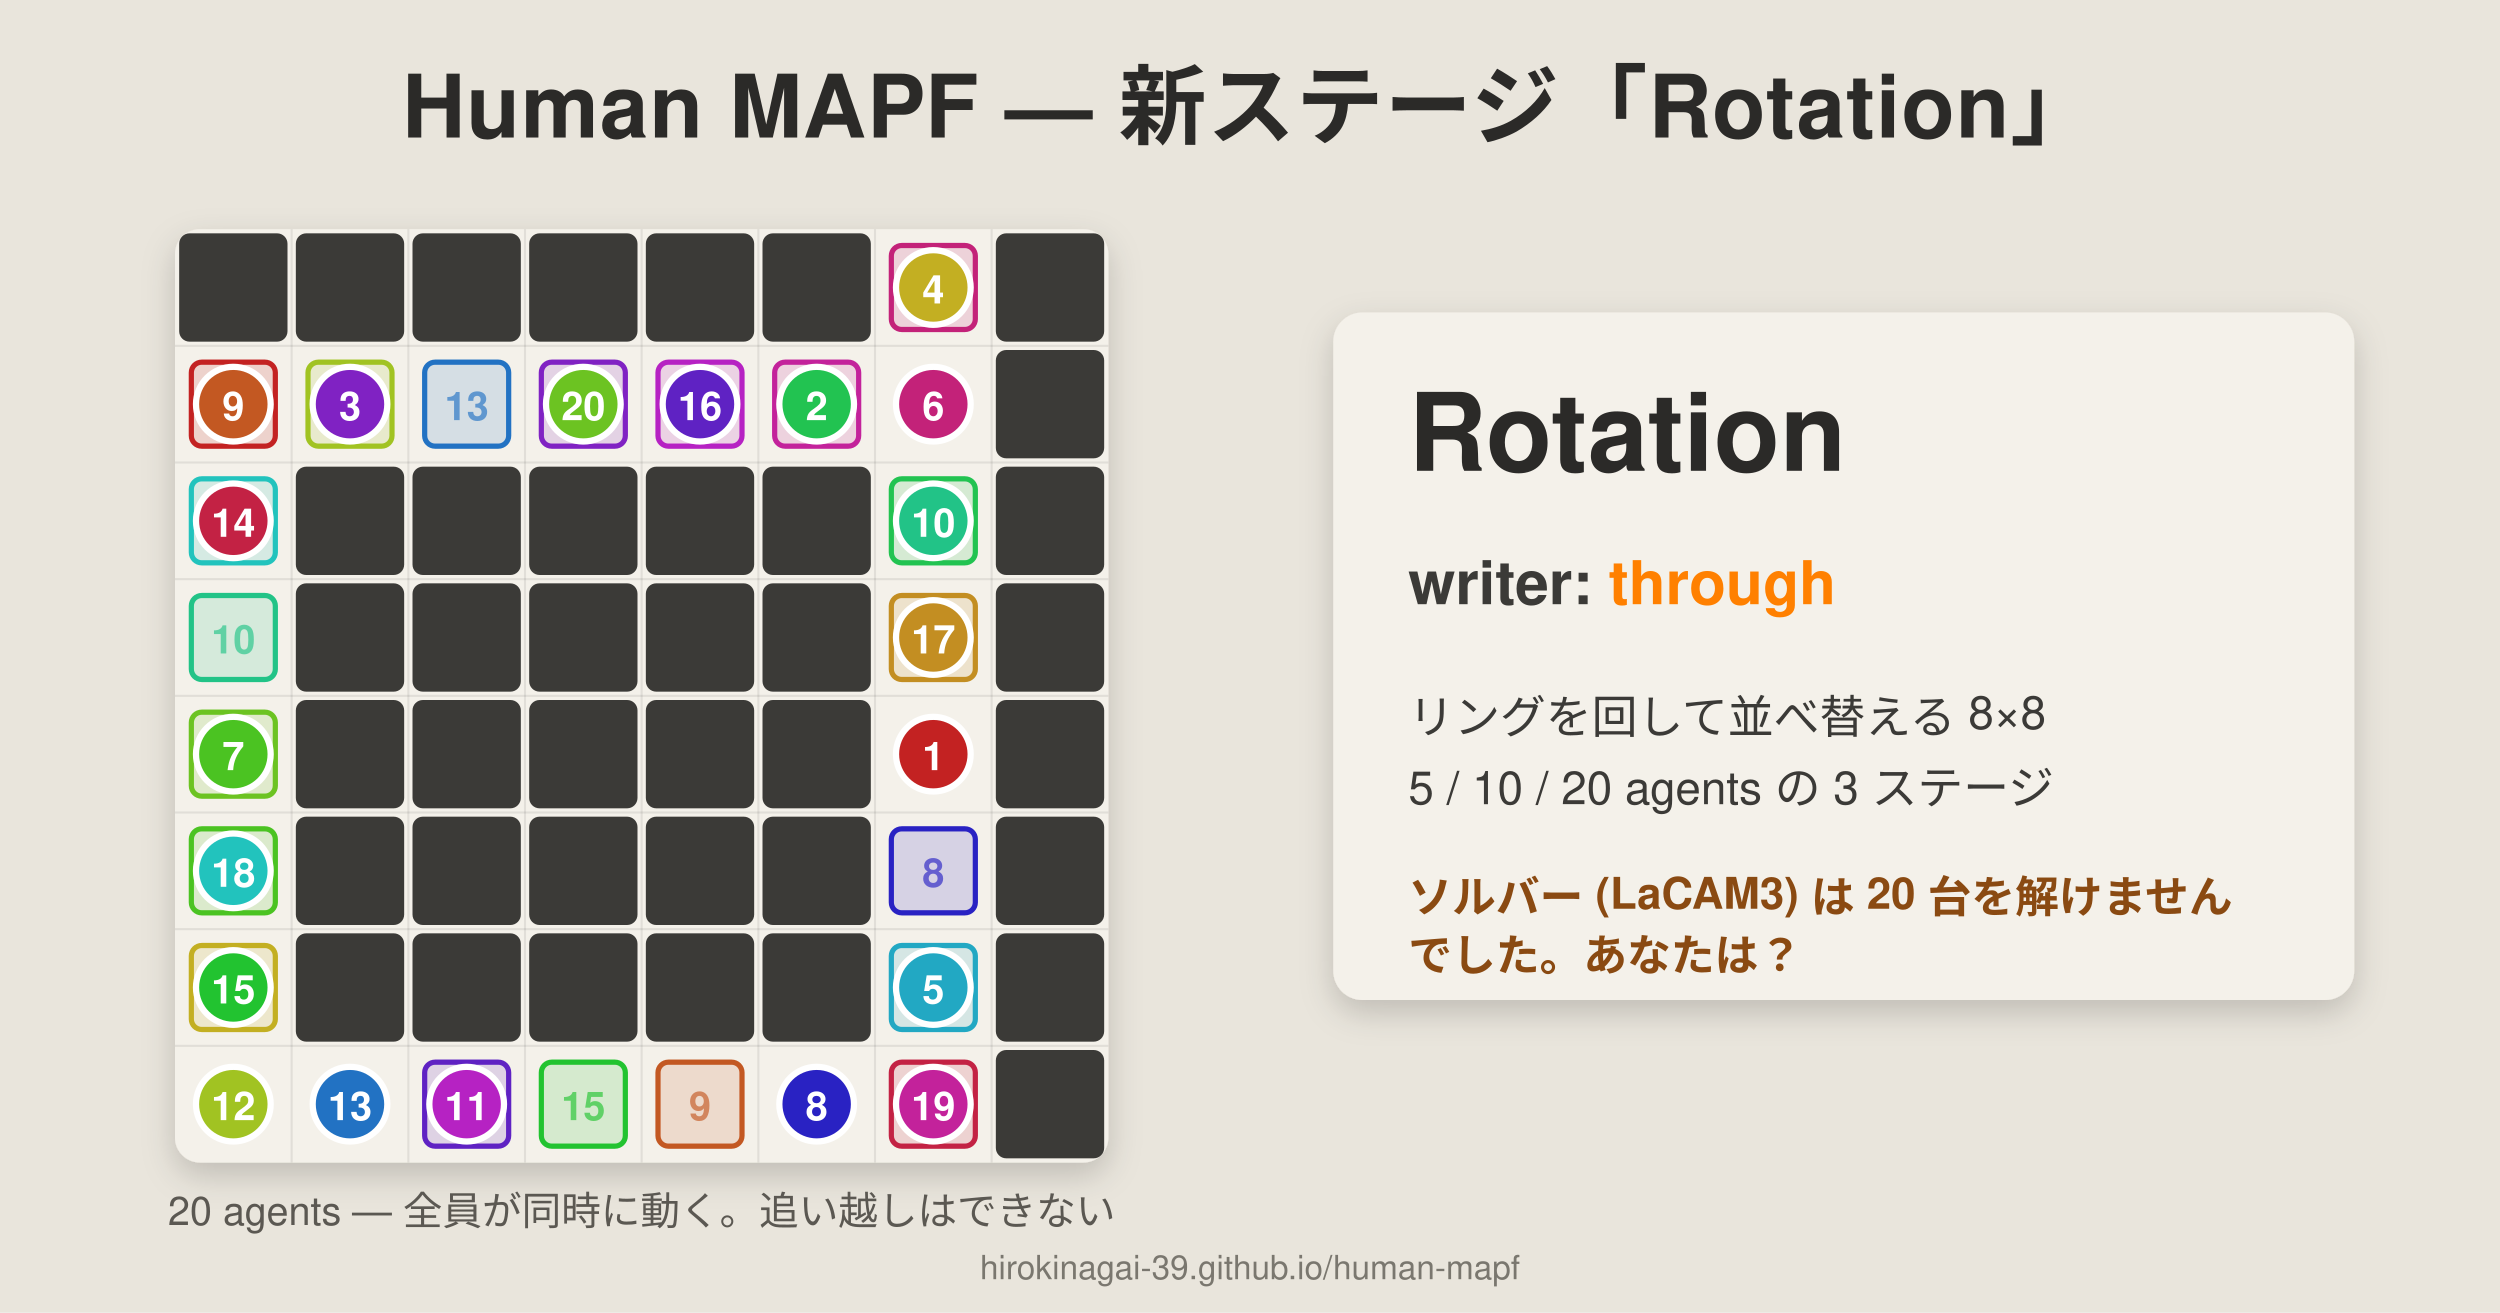
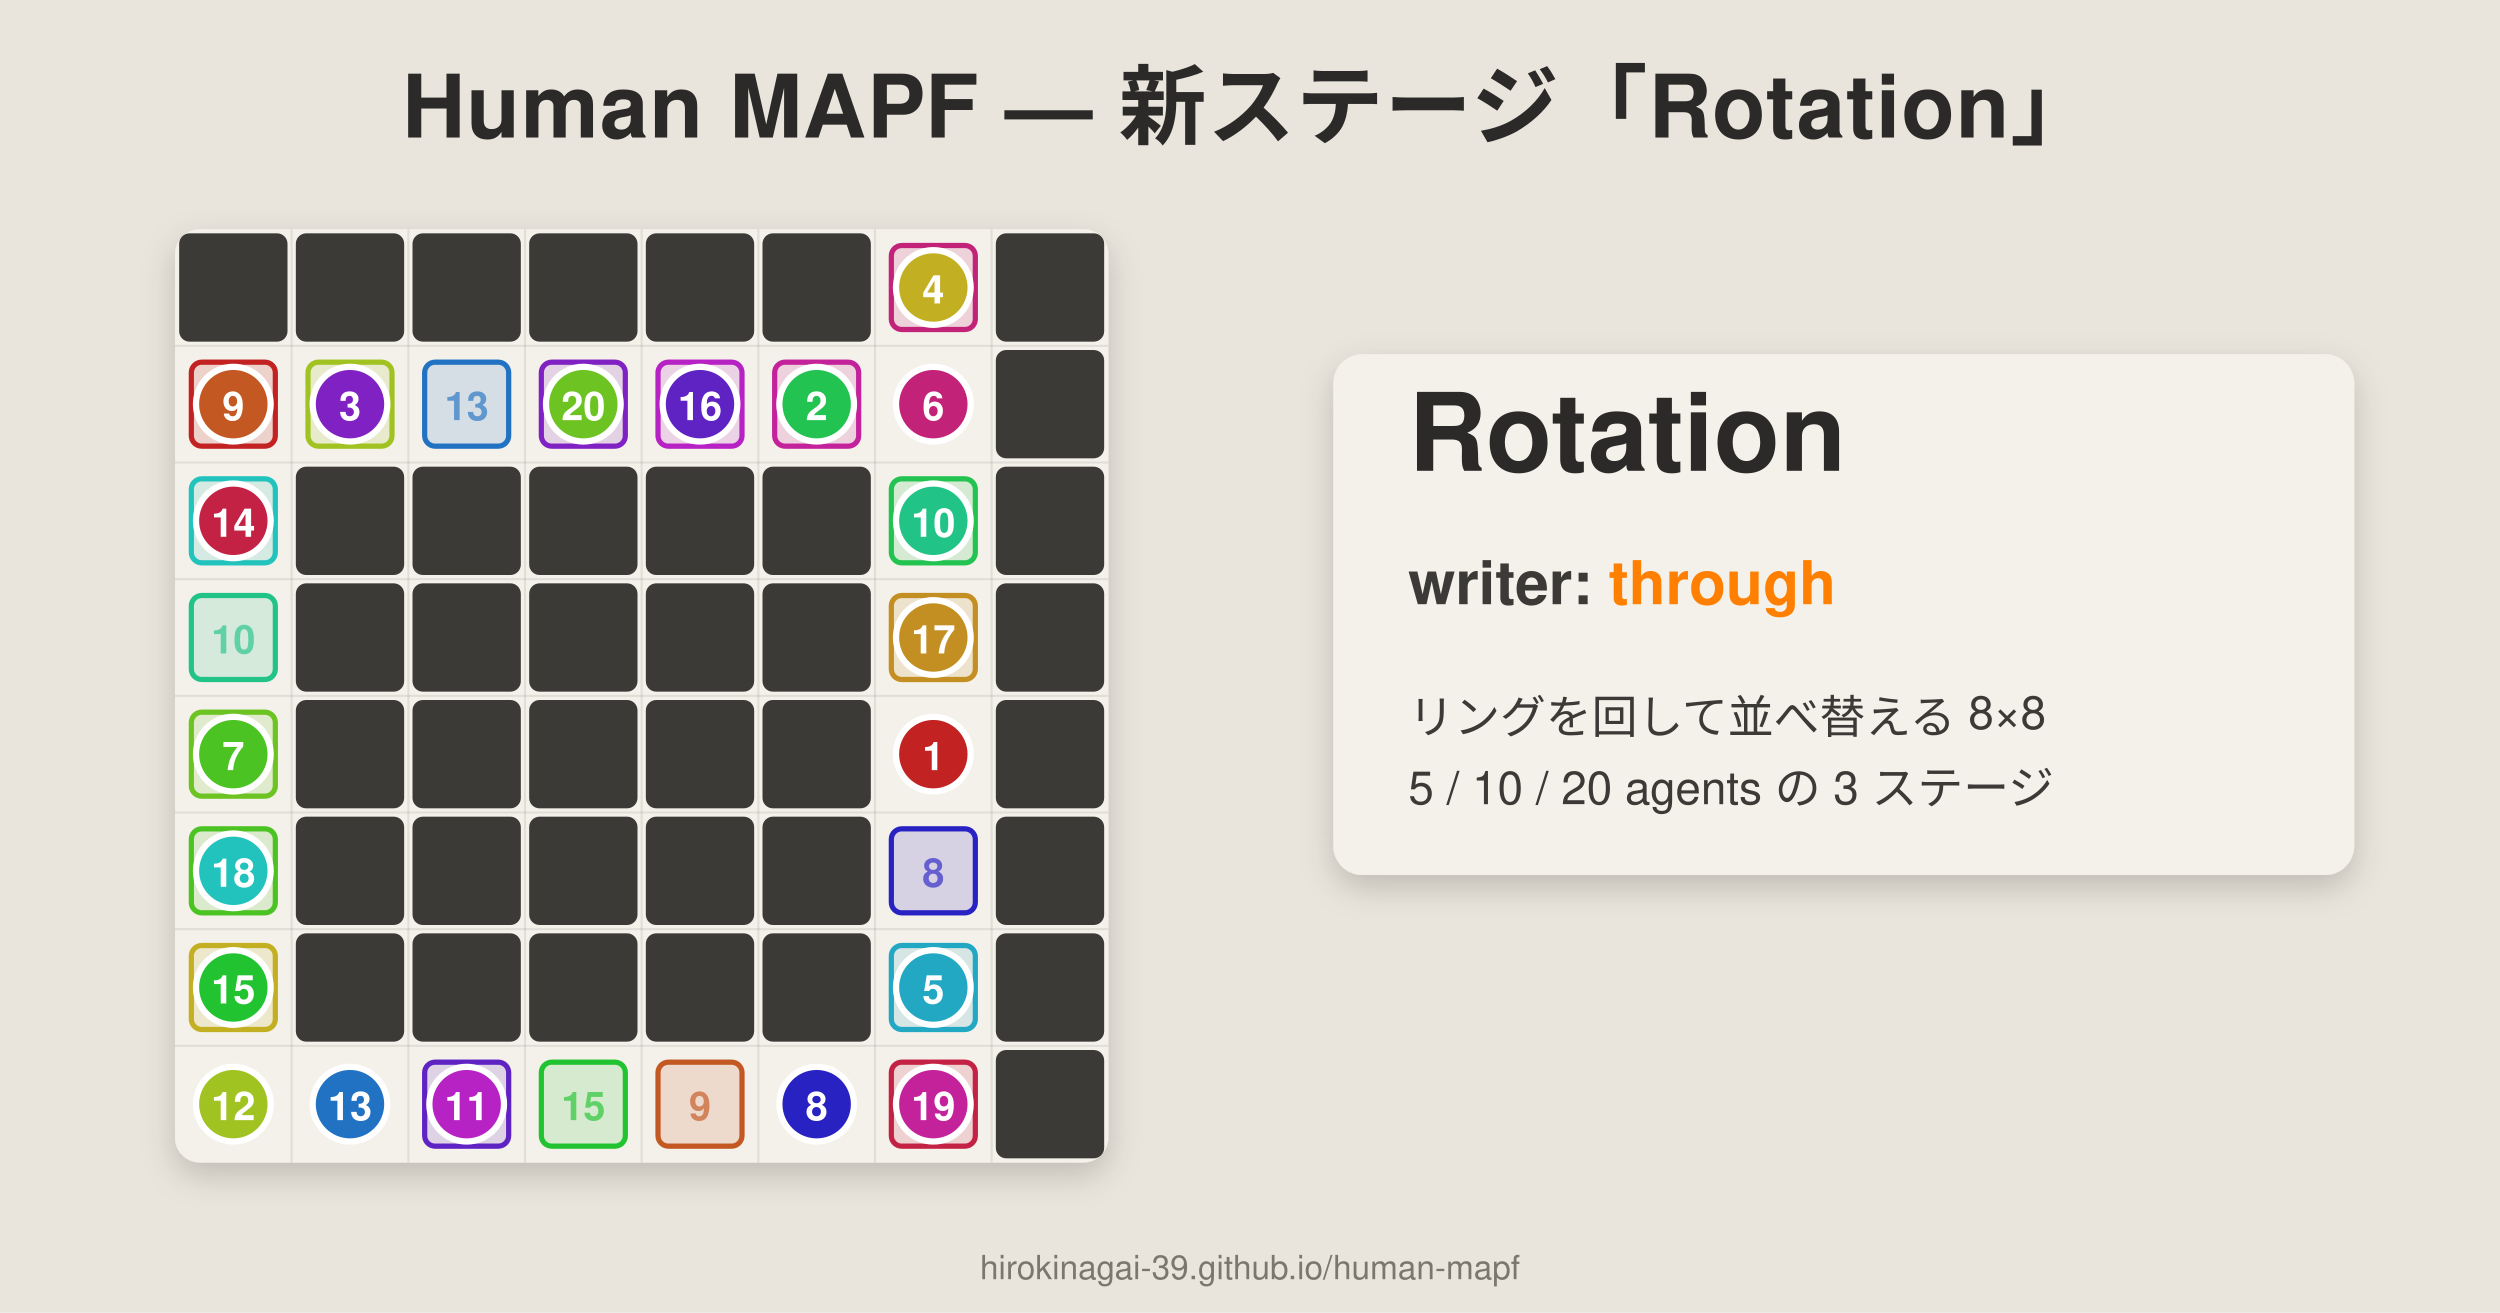
<svg xmlns="http://www.w3.org/2000/svg" width="1200" height="630" viewBox="0 0 1200 630" font-family="'Helvetica Neue', Helvetica, Arial, 'Hiragino Sans', 'Noto Sans JP', sans-serif">
  <defs>
    <filter id="shadow" x="-10%" y="-10%" width="120%" height="130%">
      <feDropShadow dx="0" dy="6" stdDeviation="8" flood-color="#000" flood-opacity="0.18" />
    </filter>
    <marker id="arr" viewBox="0 0 8 8" refX="6" refY="4" markerWidth="7" markerHeight="7" orient="auto">
      <path d="M0 0 L8 4 L0 8 z" fill="#b8b2a6" />
    </marker>
  </defs>
  <rect width="1200" height="630" fill="#e9e5dc" />
  <text x="600" y="66" font-size="42" font-weight="800" fill="#2b2a28" text-anchor="middle" letter-spacing="0.5">Human MAPF — 新ステージ「Rotation」</text>
  <g filter="url(#shadow)">
    <rect x="84" y="110" width="448" height="448" rx="12" fill="#f4f1ea" />
  </g>
  <g stroke="#000" stroke-opacity="0.08" stroke-width="1">
    <line x1="140" y1="110" x2="140" y2="558" />
    <line x1="84" y1="166" x2="532" y2="166" />
    <line x1="196" y1="110" x2="196" y2="558" />
    <line x1="84" y1="222" x2="532" y2="222" />
    <line x1="252" y1="110" x2="252" y2="558" />
    <line x1="84" y1="278" x2="532" y2="278" />
    <line x1="308" y1="110" x2="308" y2="558" />
    <line x1="84" y1="334" x2="532" y2="334" />
    <line x1="364" y1="110" x2="364" y2="558" />
    <line x1="84" y1="390" x2="532" y2="390" />
    <line x1="420" y1="110" x2="420" y2="558" />
    <line x1="84" y1="446" x2="532" y2="446" />
    <line x1="476" y1="110" x2="476" y2="558" />
    <line x1="84" y1="502" x2="532" y2="502" />
  </g>
  <rect x="86" y="112" width="52" height="52" rx="5" fill="#3b3a37" />
  <rect x="142" y="112" width="52" height="52" rx="5" fill="#3b3a37" />
  <rect x="198" y="112" width="52" height="52" rx="5" fill="#3b3a37" />
  <rect x="254" y="112" width="52" height="52" rx="5" fill="#3b3a37" />
  <rect x="310" y="112" width="52" height="52" rx="5" fill="#3b3a37" />
  <rect x="366" y="112" width="52" height="52" rx="5" fill="#3b3a37" />
  <rect x="478" y="112" width="52" height="52" rx="5" fill="#3b3a37" />
  <rect x="478" y="168" width="52" height="52" rx="5" fill="#3b3a37" />
  <rect x="142" y="224" width="52" height="52" rx="5" fill="#3b3a37" />
  <rect x="198" y="224" width="52" height="52" rx="5" fill="#3b3a37" />
  <rect x="254" y="224" width="52" height="52" rx="5" fill="#3b3a37" />
  <rect x="310" y="224" width="52" height="52" rx="5" fill="#3b3a37" />
  <rect x="366" y="224" width="52" height="52" rx="5" fill="#3b3a37" />
  <rect x="478" y="224" width="52" height="52" rx="5" fill="#3b3a37" />
  <rect x="142" y="280" width="52" height="52" rx="5" fill="#3b3a37" />
  <rect x="198" y="280" width="52" height="52" rx="5" fill="#3b3a37" />
  <rect x="254" y="280" width="52" height="52" rx="5" fill="#3b3a37" />
  <rect x="310" y="280" width="52" height="52" rx="5" fill="#3b3a37" />
  <rect x="366" y="280" width="52" height="52" rx="5" fill="#3b3a37" />
  <rect x="478" y="280" width="52" height="52" rx="5" fill="#3b3a37" />
  <rect x="142" y="336" width="52" height="52" rx="5" fill="#3b3a37" />
  <rect x="198" y="336" width="52" height="52" rx="5" fill="#3b3a37" />
  <rect x="254" y="336" width="52" height="52" rx="5" fill="#3b3a37" />
  <rect x="310" y="336" width="52" height="52" rx="5" fill="#3b3a37" />
  <rect x="366" y="336" width="52" height="52" rx="5" fill="#3b3a37" />
  <rect x="478" y="336" width="52" height="52" rx="5" fill="#3b3a37" />
  <rect x="142" y="392" width="52" height="52" rx="5" fill="#3b3a37" />
  <rect x="198" y="392" width="52" height="52" rx="5" fill="#3b3a37" />
  <rect x="254" y="392" width="52" height="52" rx="5" fill="#3b3a37" />
  <rect x="310" y="392" width="52" height="52" rx="5" fill="#3b3a37" />
  <rect x="366" y="392" width="52" height="52" rx="5" fill="#3b3a37" />
  <rect x="478" y="392" width="52" height="52" rx="5" fill="#3b3a37" />
  <rect x="142" y="448" width="52" height="52" rx="5" fill="#3b3a37" />
  <rect x="198" y="448" width="52" height="52" rx="5" fill="#3b3a37" />
  <rect x="254" y="448" width="52" height="52" rx="5" fill="#3b3a37" />
  <rect x="310" y="448" width="52" height="52" rx="5" fill="#3b3a37" />
  <rect x="366" y="448" width="52" height="52" rx="5" fill="#3b3a37" />
  <rect x="478" y="448" width="52" height="52" rx="5" fill="#3b3a37" />
  <rect x="478" y="504" width="52" height="52" rx="5" fill="#3b3a37" />
  <rect x="91.84" y="173.84" width="40.32" height="40.32" rx="5" fill="hsl(0.0, 70%, 45%)" fill-opacity="0.15" stroke="hsl(0.0, 70%, 45%)" stroke-width="2.5" />
  <text x="112" y="195" font-size="19.04" font-weight="700" fill="hsl(0.0, 70%, 45%)" fill-opacity="0.65" text-anchor="middle" dominant-baseline="middle">1</text>
  <rect x="427.84" y="229.84" width="40.32" height="40.32" rx="5" fill="hsl(137.5, 70%, 45%)" fill-opacity="0.15" stroke="hsl(137.5, 70%, 45%)" stroke-width="2.5" />
  <text x="448" y="251" font-size="19.04" font-weight="700" fill="hsl(137.5, 70%, 45%)" fill-opacity="0.65" text-anchor="middle" dominant-baseline="middle">2</text>
  <rect x="259.84" y="173.84" width="40.32" height="40.32" rx="5" fill="hsl(275.0, 70%, 45%)" fill-opacity="0.15" stroke="hsl(275.0, 70%, 45%)" stroke-width="2.5" />
  <text x="280" y="195" font-size="19.04" font-weight="700" fill="hsl(275.0, 70%, 45%)" fill-opacity="0.65" text-anchor="middle" dominant-baseline="middle">3</text>
  <rect x="91.84" y="453.84" width="40.32" height="40.32" rx="5" fill="hsl(52.5, 70%, 45%)" fill-opacity="0.15" stroke="hsl(52.5, 70%, 45%)" stroke-width="2.5" />
  <text x="112" y="475" font-size="19.04" font-weight="700" fill="hsl(52.5, 70%, 45%)" fill-opacity="0.65" text-anchor="middle" dominant-baseline="middle">4</text>
  <rect x="427.84" y="453.84" width="40.32" height="40.32" rx="5" fill="hsl(190.0, 70%, 45%)" fill-opacity="0.15" stroke="hsl(190.0, 70%, 45%)" stroke-width="2.5" />
  <text x="448" y="475" font-size="19.04" font-weight="700" fill="hsl(190.0, 70%, 45%)" fill-opacity="0.65" text-anchor="middle" dominant-baseline="middle">5</text>
  <rect x="427.84" y="117.84" width="40.32" height="40.32" rx="5" fill="hsl(327.5, 70%, 45%)" fill-opacity="0.15" stroke="hsl(327.5, 70%, 45%)" stroke-width="2.5" />
  <text x="448" y="139" font-size="19.04" font-weight="700" fill="hsl(327.5, 70%, 45%)" fill-opacity="0.65" text-anchor="middle" dominant-baseline="middle">6</text>
  <rect x="91.84" y="397.84" width="40.32" height="40.32" rx="5" fill="hsl(105.0, 70%, 45%)" fill-opacity="0.15" stroke="hsl(105.0, 70%, 45%)" stroke-width="2.5" />
  <text x="112" y="419" font-size="19.04" font-weight="700" fill="hsl(105.0, 70%, 45%)" fill-opacity="0.65" text-anchor="middle" dominant-baseline="middle">7</text>
  <rect x="427.84" y="397.84" width="40.32" height="40.32" rx="5" fill="hsl(242.6, 70%, 45%)" fill-opacity="0.15" stroke="hsl(242.6, 70%, 45%)" stroke-width="2.5" />
  <text x="448" y="419" font-size="19.04" font-weight="700" fill="hsl(242.6, 70%, 45%)" fill-opacity="0.65" text-anchor="middle" dominant-baseline="middle">8</text>
  <rect x="315.84" y="509.84" width="40.32" height="40.32" rx="5" fill="hsl(20.1, 70%, 45%)" fill-opacity="0.15" stroke="hsl(20.1, 70%, 45%)" stroke-width="2.5" />
  <text x="336" y="531" font-size="19.04" font-weight="700" fill="hsl(20.1, 70%, 45%)" fill-opacity="0.65" text-anchor="middle" dominant-baseline="middle">9</text>
  <rect x="91.84" y="285.84" width="40.32" height="40.32" rx="5" fill="hsl(157.6, 70%, 45%)" fill-opacity="0.15" stroke="hsl(157.6, 70%, 45%)" stroke-width="2.5" />
  <text x="112" y="307" font-size="19.04" font-weight="700" fill="hsl(157.6, 70%, 45%)" fill-opacity="0.65" text-anchor="middle" dominant-baseline="middle">10</text>
  <rect x="315.84" y="173.84" width="40.32" height="40.32" rx="5" fill="hsl(295.1, 70%, 45%)" fill-opacity="0.15" stroke="hsl(295.1, 70%, 45%)" stroke-width="2.5" />
  <text x="336" y="195" font-size="19.04" font-weight="700" fill="hsl(295.1, 70%, 45%)" fill-opacity="0.65" text-anchor="middle" dominant-baseline="middle">11</text>
  <rect x="147.84" y="173.84" width="40.32" height="40.32" rx="5" fill="hsl(72.6, 70%, 45%)" fill-opacity="0.15" stroke="hsl(72.6, 70%, 45%)" stroke-width="2.5" />
  <text x="168" y="195" font-size="19.04" font-weight="700" fill="hsl(72.6, 70%, 45%)" fill-opacity="0.65" text-anchor="middle" dominant-baseline="middle">12</text>
  <rect x="203.84" y="173.84" width="40.32" height="40.32" rx="5" fill="hsl(210.1, 70%, 45%)" fill-opacity="0.15" stroke="hsl(210.1, 70%, 45%)" stroke-width="2.5" />
  <text x="224" y="195" font-size="19.04" font-weight="700" fill="hsl(210.1, 70%, 45%)" fill-opacity="0.65" text-anchor="middle" dominant-baseline="middle">13</text>
  <rect x="427.84" y="509.84" width="40.32" height="40.32" rx="5" fill="hsl(347.6, 70%, 45%)" fill-opacity="0.15" stroke="hsl(347.6, 70%, 45%)" stroke-width="2.5" />
  <text x="448" y="531" font-size="19.04" font-weight="700" fill="hsl(347.6, 70%, 45%)" fill-opacity="0.65" text-anchor="middle" dominant-baseline="middle">14</text>
  <rect x="259.84" y="509.84" width="40.32" height="40.32" rx="5" fill="hsl(125.1, 70%, 45%)" fill-opacity="0.15" stroke="hsl(125.1, 70%, 45%)" stroke-width="2.5" />
  <text x="280" y="531" font-size="19.04" font-weight="700" fill="hsl(125.1, 70%, 45%)" fill-opacity="0.65" text-anchor="middle" dominant-baseline="middle">15</text>
  <rect x="203.84" y="509.84" width="40.32" height="40.32" rx="5" fill="hsl(262.6, 70%, 45%)" fill-opacity="0.15" stroke="hsl(262.6, 70%, 45%)" stroke-width="2.5" />
  <text x="224" y="531" font-size="19.04" font-weight="700" fill="hsl(262.6, 70%, 45%)" fill-opacity="0.65" text-anchor="middle" dominant-baseline="middle">16</text>
  <rect x="427.84" y="285.84" width="40.32" height="40.32" rx="5" fill="hsl(40.1, 70%, 45%)" fill-opacity="0.15" stroke="hsl(40.1, 70%, 45%)" stroke-width="2.5" />
  <text x="448" y="307" font-size="19.04" font-weight="700" fill="hsl(40.1, 70%, 45%)" fill-opacity="0.65" text-anchor="middle" dominant-baseline="middle">17</text>
  <rect x="91.84" y="229.84" width="40.32" height="40.32" rx="5" fill="hsl(177.6, 70%, 45%)" fill-opacity="0.15" stroke="hsl(177.6, 70%, 45%)" stroke-width="2.5" />
  <text x="112" y="251" font-size="19.04" font-weight="700" fill="hsl(177.6, 70%, 45%)" fill-opacity="0.65" text-anchor="middle" dominant-baseline="middle">18</text>
  <rect x="371.84" y="173.84" width="40.32" height="40.32" rx="5" fill="hsl(315.1, 70%, 45%)" fill-opacity="0.15" stroke="hsl(315.1, 70%, 45%)" stroke-width="2.5" />
  <text x="392" y="195" font-size="19.04" font-weight="700" fill="hsl(315.1, 70%, 45%)" fill-opacity="0.65" text-anchor="middle" dominant-baseline="middle">19</text>
  <rect x="91.84" y="341.84" width="40.32" height="40.32" rx="5" fill="hsl(92.7, 70%, 45%)" fill-opacity="0.15" stroke="hsl(92.7, 70%, 45%)" stroke-width="2.5" />
  <text x="112" y="363" font-size="19.04" font-weight="700" fill="hsl(92.7, 70%, 45%)" fill-opacity="0.65" text-anchor="middle" dominant-baseline="middle">20</text>
  <circle cx="448" cy="362" r="17.92" fill="hsl(0.0, 70%, 45%)" stroke="#fff" stroke-width="3" />
  <text x="448" y="363" font-size="19.04" font-weight="700" fill="#fff" text-anchor="middle" dominant-baseline="middle">1</text>
  <circle cx="392" cy="194" r="17.92" fill="hsl(137.5, 70%, 45%)" stroke="#fff" stroke-width="3" />
  <text x="392" y="195" font-size="19.04" font-weight="700" fill="#fff" text-anchor="middle" dominant-baseline="middle">2</text>
  <circle cx="168" cy="194" r="17.92" fill="hsl(275.0, 70%, 45%)" stroke="#fff" stroke-width="3" />
  <text x="168" y="195" font-size="19.04" font-weight="700" fill="#fff" text-anchor="middle" dominant-baseline="middle">3</text>
  <circle cx="448" cy="138" r="17.92" fill="hsl(52.5, 70%, 45%)" stroke="#fff" stroke-width="3" />
  <text x="448" y="139" font-size="19.04" font-weight="700" fill="#fff" text-anchor="middle" dominant-baseline="middle">4</text>
  <circle cx="448" cy="474" r="17.92" fill="hsl(190.0, 70%, 45%)" stroke="#fff" stroke-width="3" />
  <text x="448" y="475" font-size="19.04" font-weight="700" fill="#fff" text-anchor="middle" dominant-baseline="middle">5</text>
  <circle cx="448" cy="194" r="17.92" fill="hsl(327.5, 70%, 45%)" stroke="#fff" stroke-width="3" />
  <text x="448" y="195" font-size="19.04" font-weight="700" fill="#fff" text-anchor="middle" dominant-baseline="middle">6</text>
  <circle cx="112" cy="362" r="17.92" fill="hsl(105.0, 70%, 45%)" stroke="#fff" stroke-width="3" />
  <text x="112" y="363" font-size="19.04" font-weight="700" fill="#fff" text-anchor="middle" dominant-baseline="middle">7</text>
  <circle cx="392" cy="530" r="17.92" fill="hsl(242.6, 70%, 45%)" stroke="#fff" stroke-width="3" />
  <text x="392" y="531" font-size="19.04" font-weight="700" fill="#fff" text-anchor="middle" dominant-baseline="middle">8</text>
  <circle cx="112" cy="194" r="17.92" fill="hsl(20.1, 70%, 45%)" stroke="#fff" stroke-width="3" />
  <text x="112" y="195" font-size="19.04" font-weight="700" fill="#fff" text-anchor="middle" dominant-baseline="middle">9</text>
  <circle cx="448" cy="250" r="17.92" fill="hsl(157.6, 70%, 45%)" stroke="#fff" stroke-width="3" />
  <text x="448" y="251" font-size="19.04" font-weight="700" fill="#fff" text-anchor="middle" dominant-baseline="middle">10</text>
  <circle cx="224" cy="530" r="17.92" fill="hsl(295.1, 70%, 45%)" stroke="#fff" stroke-width="3" />
  <text x="224" y="531" font-size="19.04" font-weight="700" fill="#fff" text-anchor="middle" dominant-baseline="middle">11</text>
  <circle cx="112" cy="530" r="17.92" fill="hsl(72.6, 70%, 45%)" stroke="#fff" stroke-width="3" />
  <text x="112" y="531" font-size="19.04" font-weight="700" fill="#fff" text-anchor="middle" dominant-baseline="middle">12</text>
  <circle cx="168" cy="530" r="17.92" fill="hsl(210.1, 70%, 45%)" stroke="#fff" stroke-width="3" />
  <text x="168" y="531" font-size="19.04" font-weight="700" fill="#fff" text-anchor="middle" dominant-baseline="middle">13</text>
  <circle cx="112" cy="250" r="17.92" fill="hsl(347.6, 70%, 45%)" stroke="#fff" stroke-width="3" />
  <text x="112" y="251" font-size="19.04" font-weight="700" fill="#fff" text-anchor="middle" dominant-baseline="middle">14</text>
  <circle cx="112" cy="474" r="17.92" fill="hsl(125.1, 70%, 45%)" stroke="#fff" stroke-width="3" />
  <text x="112" y="475" font-size="19.04" font-weight="700" fill="#fff" text-anchor="middle" dominant-baseline="middle">15</text>
  <circle cx="336" cy="194" r="17.92" fill="hsl(262.6, 70%, 45%)" stroke="#fff" stroke-width="3" />
  <text x="336" y="195" font-size="19.04" font-weight="700" fill="#fff" text-anchor="middle" dominant-baseline="middle">16</text>
  <circle cx="448" cy="306" r="17.92" fill="hsl(40.1, 70%, 45%)" stroke="#fff" stroke-width="3" />
  <text x="448" y="307" font-size="19.04" font-weight="700" fill="#fff" text-anchor="middle" dominant-baseline="middle">17</text>
  <circle cx="112" cy="418" r="17.92" fill="hsl(177.6, 70%, 45%)" stroke="#fff" stroke-width="3" />
  <text x="112" y="419" font-size="19.04" font-weight="700" fill="#fff" text-anchor="middle" dominant-baseline="middle">18</text>
  <circle cx="448" cy="530" r="17.92" fill="hsl(315.1, 70%, 45%)" stroke="#fff" stroke-width="3" />
  <text x="448" y="531" font-size="19.04" font-weight="700" fill="#fff" text-anchor="middle" dominant-baseline="middle">19</text>
  <circle cx="280" cy="194" r="17.92" fill="hsl(92.7, 70%, 45%)" stroke="#fff" stroke-width="3" />
  <text x="280" y="195" font-size="19.04" font-weight="700" fill="#fff" text-anchor="middle" dominant-baseline="middle">20</text>
-   <text x="308" y="588" font-size="19" fill="#5b5852" text-anchor="middle">20 agents — 全員が同時に動く。追い越しはできない</text>
  <g filter="url(#shadow)">
-     <rect x="640" y="150" width="490" height="330" rx="14" fill="#f4f1ea" />
+     <rect x="640" y="170" width="490" height="250" rx="14" fill="#f4f1ea" />
  </g>
  <text x="676" y="226" font-size="52" font-weight="800" fill="#2b2a28">Rotation</text>
  <text x="676" y="290" font-size="29" font-weight="800" fill="#3b3a37">writer: <tspan fill="#ff8000">through</tspan>
  </text>
  <text x="676" y="352" font-size="22" fill="#3b3a37">リングを回して並べ替える 8×8</text>
  <text x="676" y="386" font-size="22" fill="#3b3a37">5 / 10 / 20 agents の 3 ステージ</text>
-   <text x="676" y="438" font-size="21" font-weight="700" fill="#8a4a12">ソルバー (LaCAM3) は 20 台を解けません</text>
-   <text x="676" y="466" font-size="21" font-weight="700" fill="#8a4a12">でした。あなたは？</text>
  <text x="600" y="614" font-size="16" fill="#7a776f" text-anchor="middle">hirokinagai-39.github.io/human-mapf</text>
</svg>
